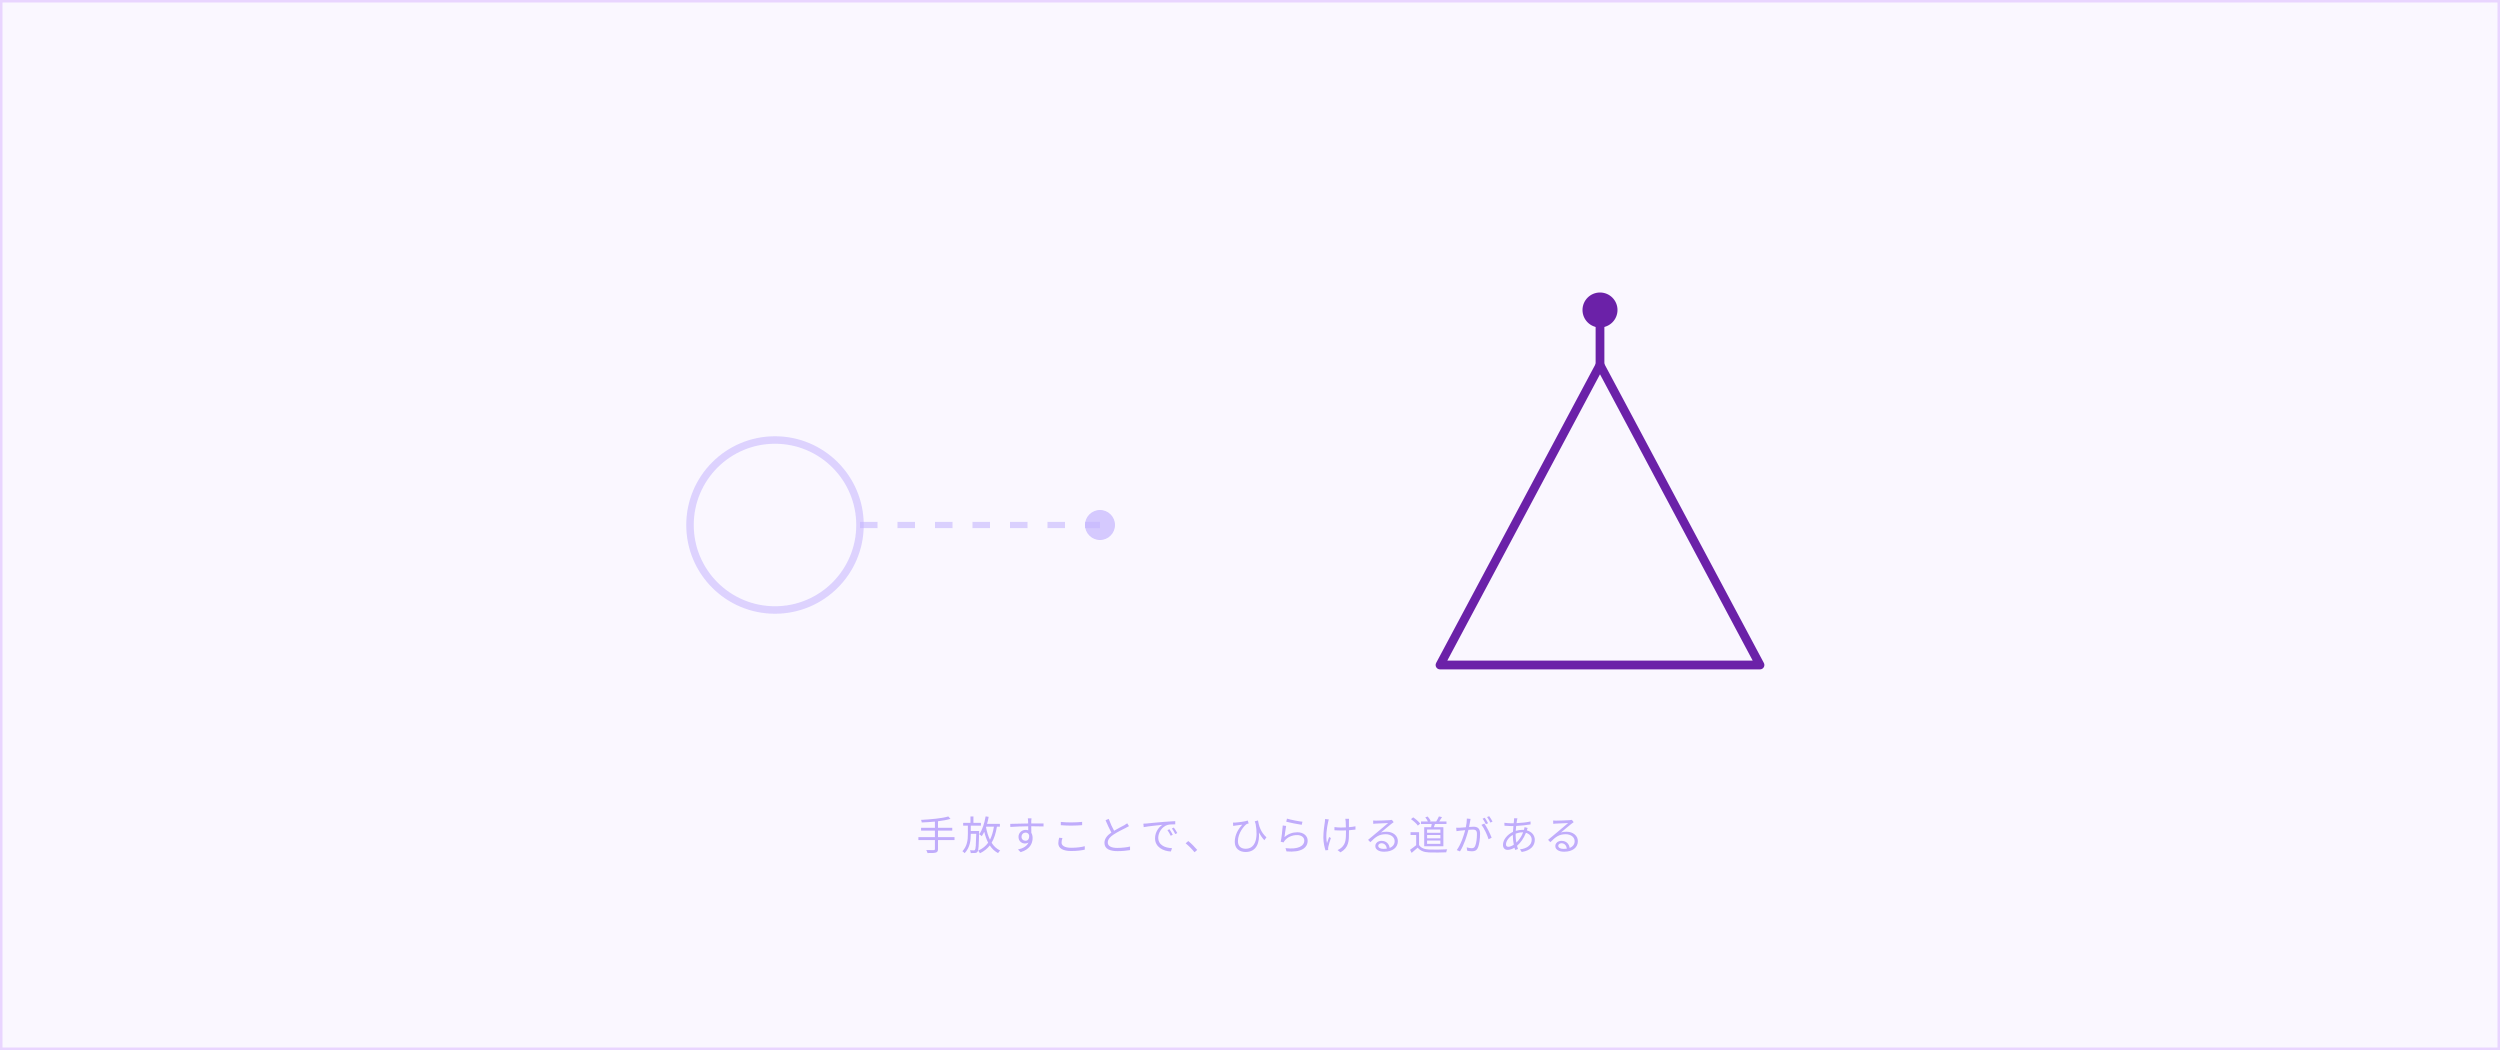
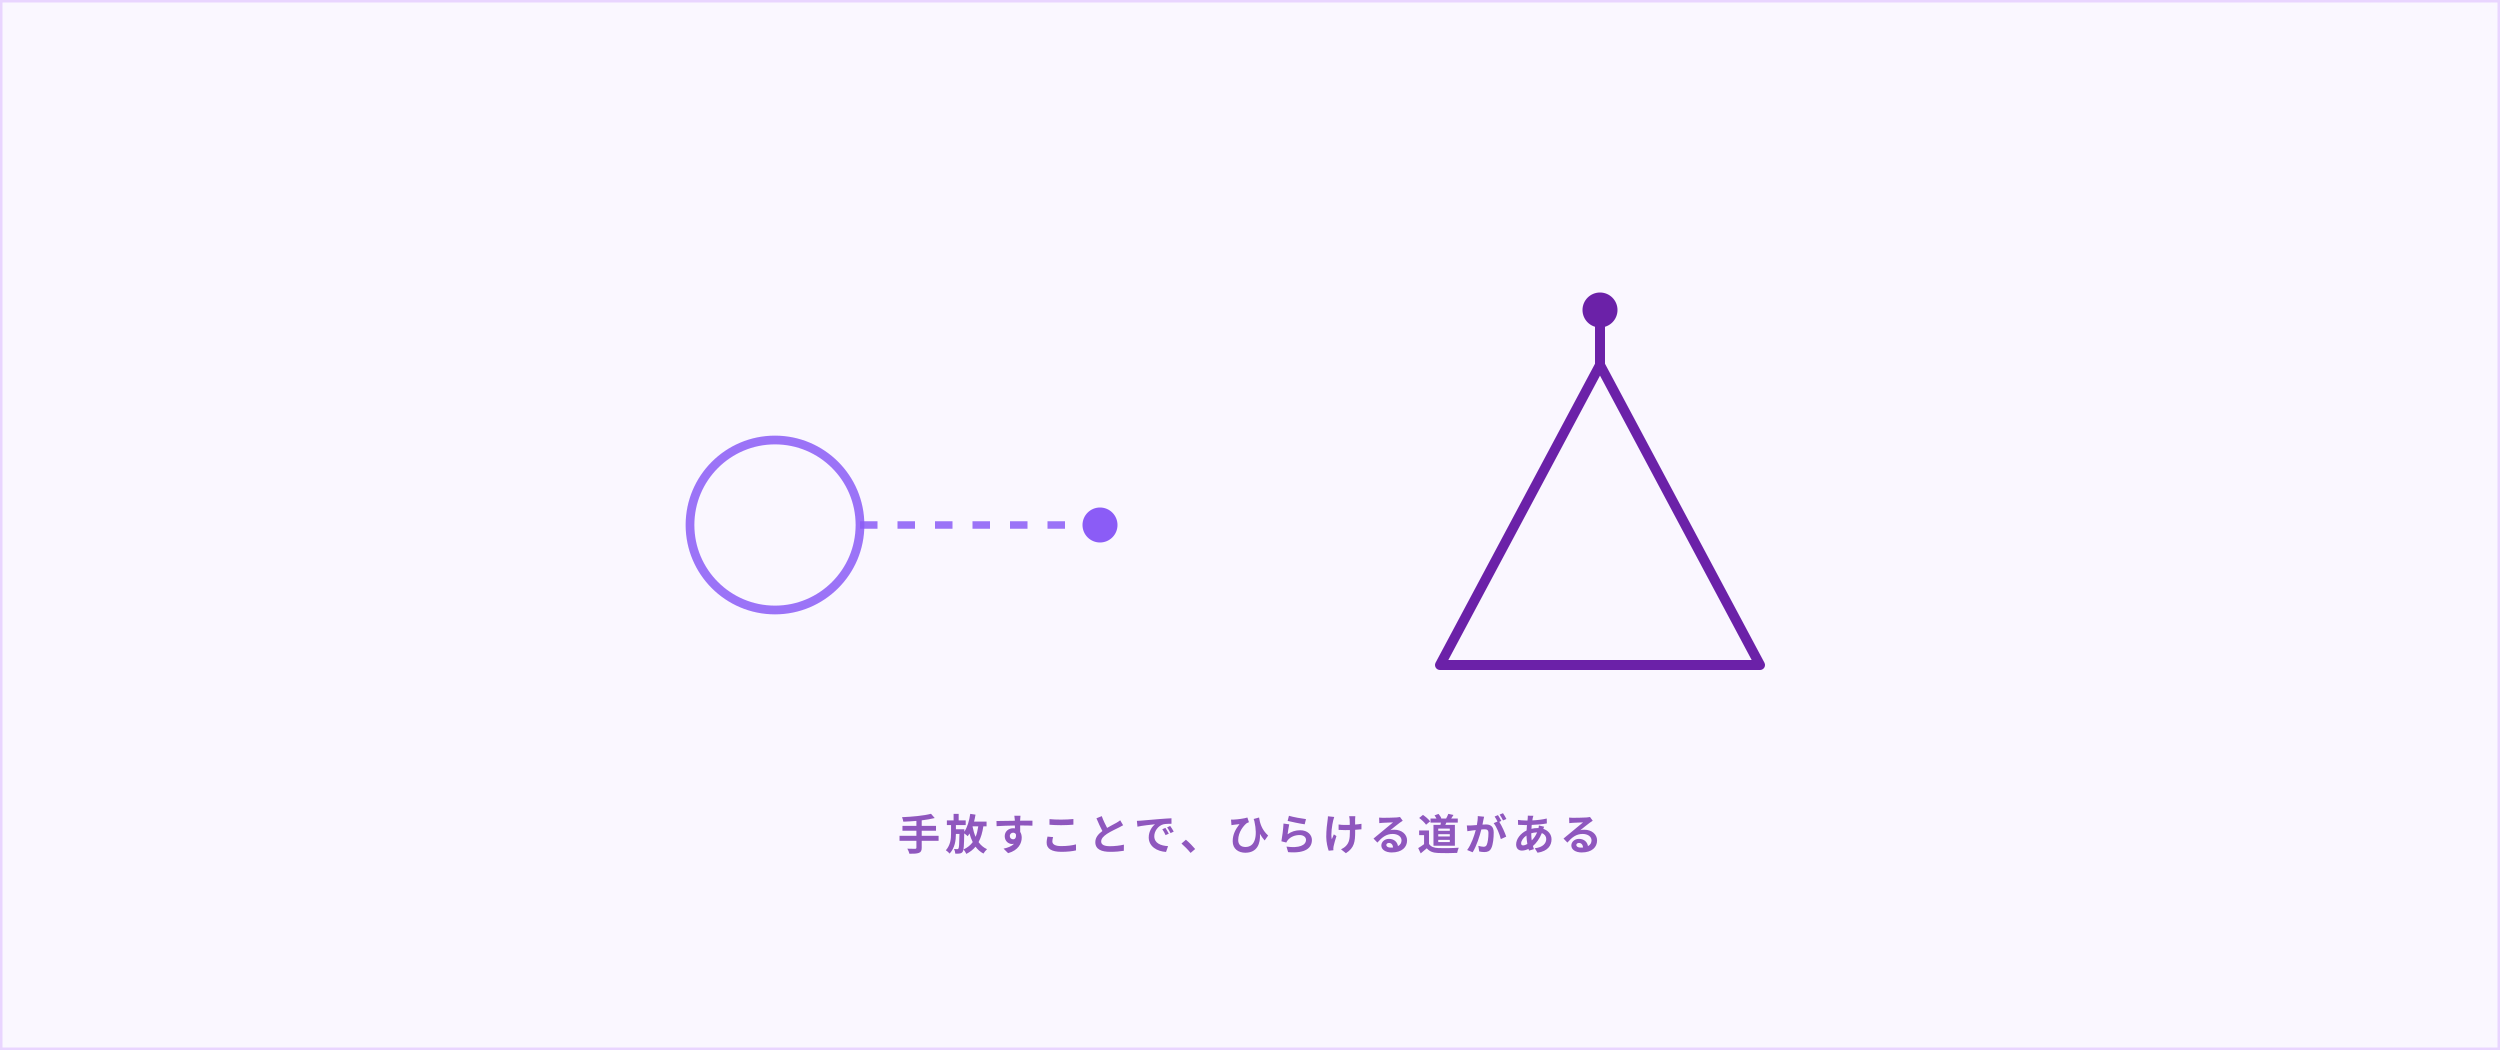
<svg xmlns="http://www.w3.org/2000/svg" width="1000" height="420" viewBox="0 0 1000 420">
  <rect width="1000" height="420" fill="#faf7ff" />
  <rect x="0" y="0" width="1000" height="420" fill="none" stroke="#e9d5ff" stroke-width="2" />
  <g transform="translate(400,210)">
-     <circle cx="-90" cy="0" r="34" fill="none" stroke="#c4b5fd" stroke-width="3" opacity="0.55" />
-     <path d="M -56 0 L 40 0" stroke="#c4b5fd" stroke-width="2.5" stroke-dasharray="7 8" opacity="0.6" />
-     <circle cx="40" cy="0" r="6" fill="#c4b5fd" opacity="0.7" />
+     <circle cx="-90" cy="0" r="34" fill="none" stroke="#8b5cf6" stroke-width="3.5" opacity="0.85" />
+     <path d="M -56 0 L 40 0" stroke="#8b5cf6" stroke-width="3" stroke-dasharray="7 8" opacity="0.85" />
+     <circle cx="40" cy="0" r="7" fill="#8b5cf6" />
  </g>
  <g transform="translate(640,210)">
-     <path d="M -64 56 L 0 -64 L 64 56 Z" fill="none" stroke="#6b21a8" stroke-width="3.5" stroke-linejoin="round" />
-     <path d="M 0 -64 L 0 -86" stroke="#6b21a8" stroke-width="3.5" stroke-linecap="round" />
+     <path d="M -64 56 L 0 -64 L 64 56 Z" fill="none" stroke="#6b21a8" stroke-width="4" stroke-linejoin="round" />
+     <path d="M 0 -64 L 0 -86" stroke="#6b21a8" stroke-width="4" stroke-linecap="round" />
    <circle cx="0" cy="-86" r="7" fill="#6b21a8" />
  </g>
-   <text x="500" y="340" font-family="'Hiragino Sans', sans-serif" font-size="16" fill="#a78bfa" text-anchor="middle" letter-spacing="2" opacity="0.7">手放すことで、ひらける道がある</text>
+   <text x="500" y="340" font-family="'Hiragino Sans', sans-serif" font-size="17" font-weight="600" fill="#6b21a8" text-anchor="middle" letter-spacing="2" opacity="0.75">手放すことで、ひらける道がある</text>
</svg>
